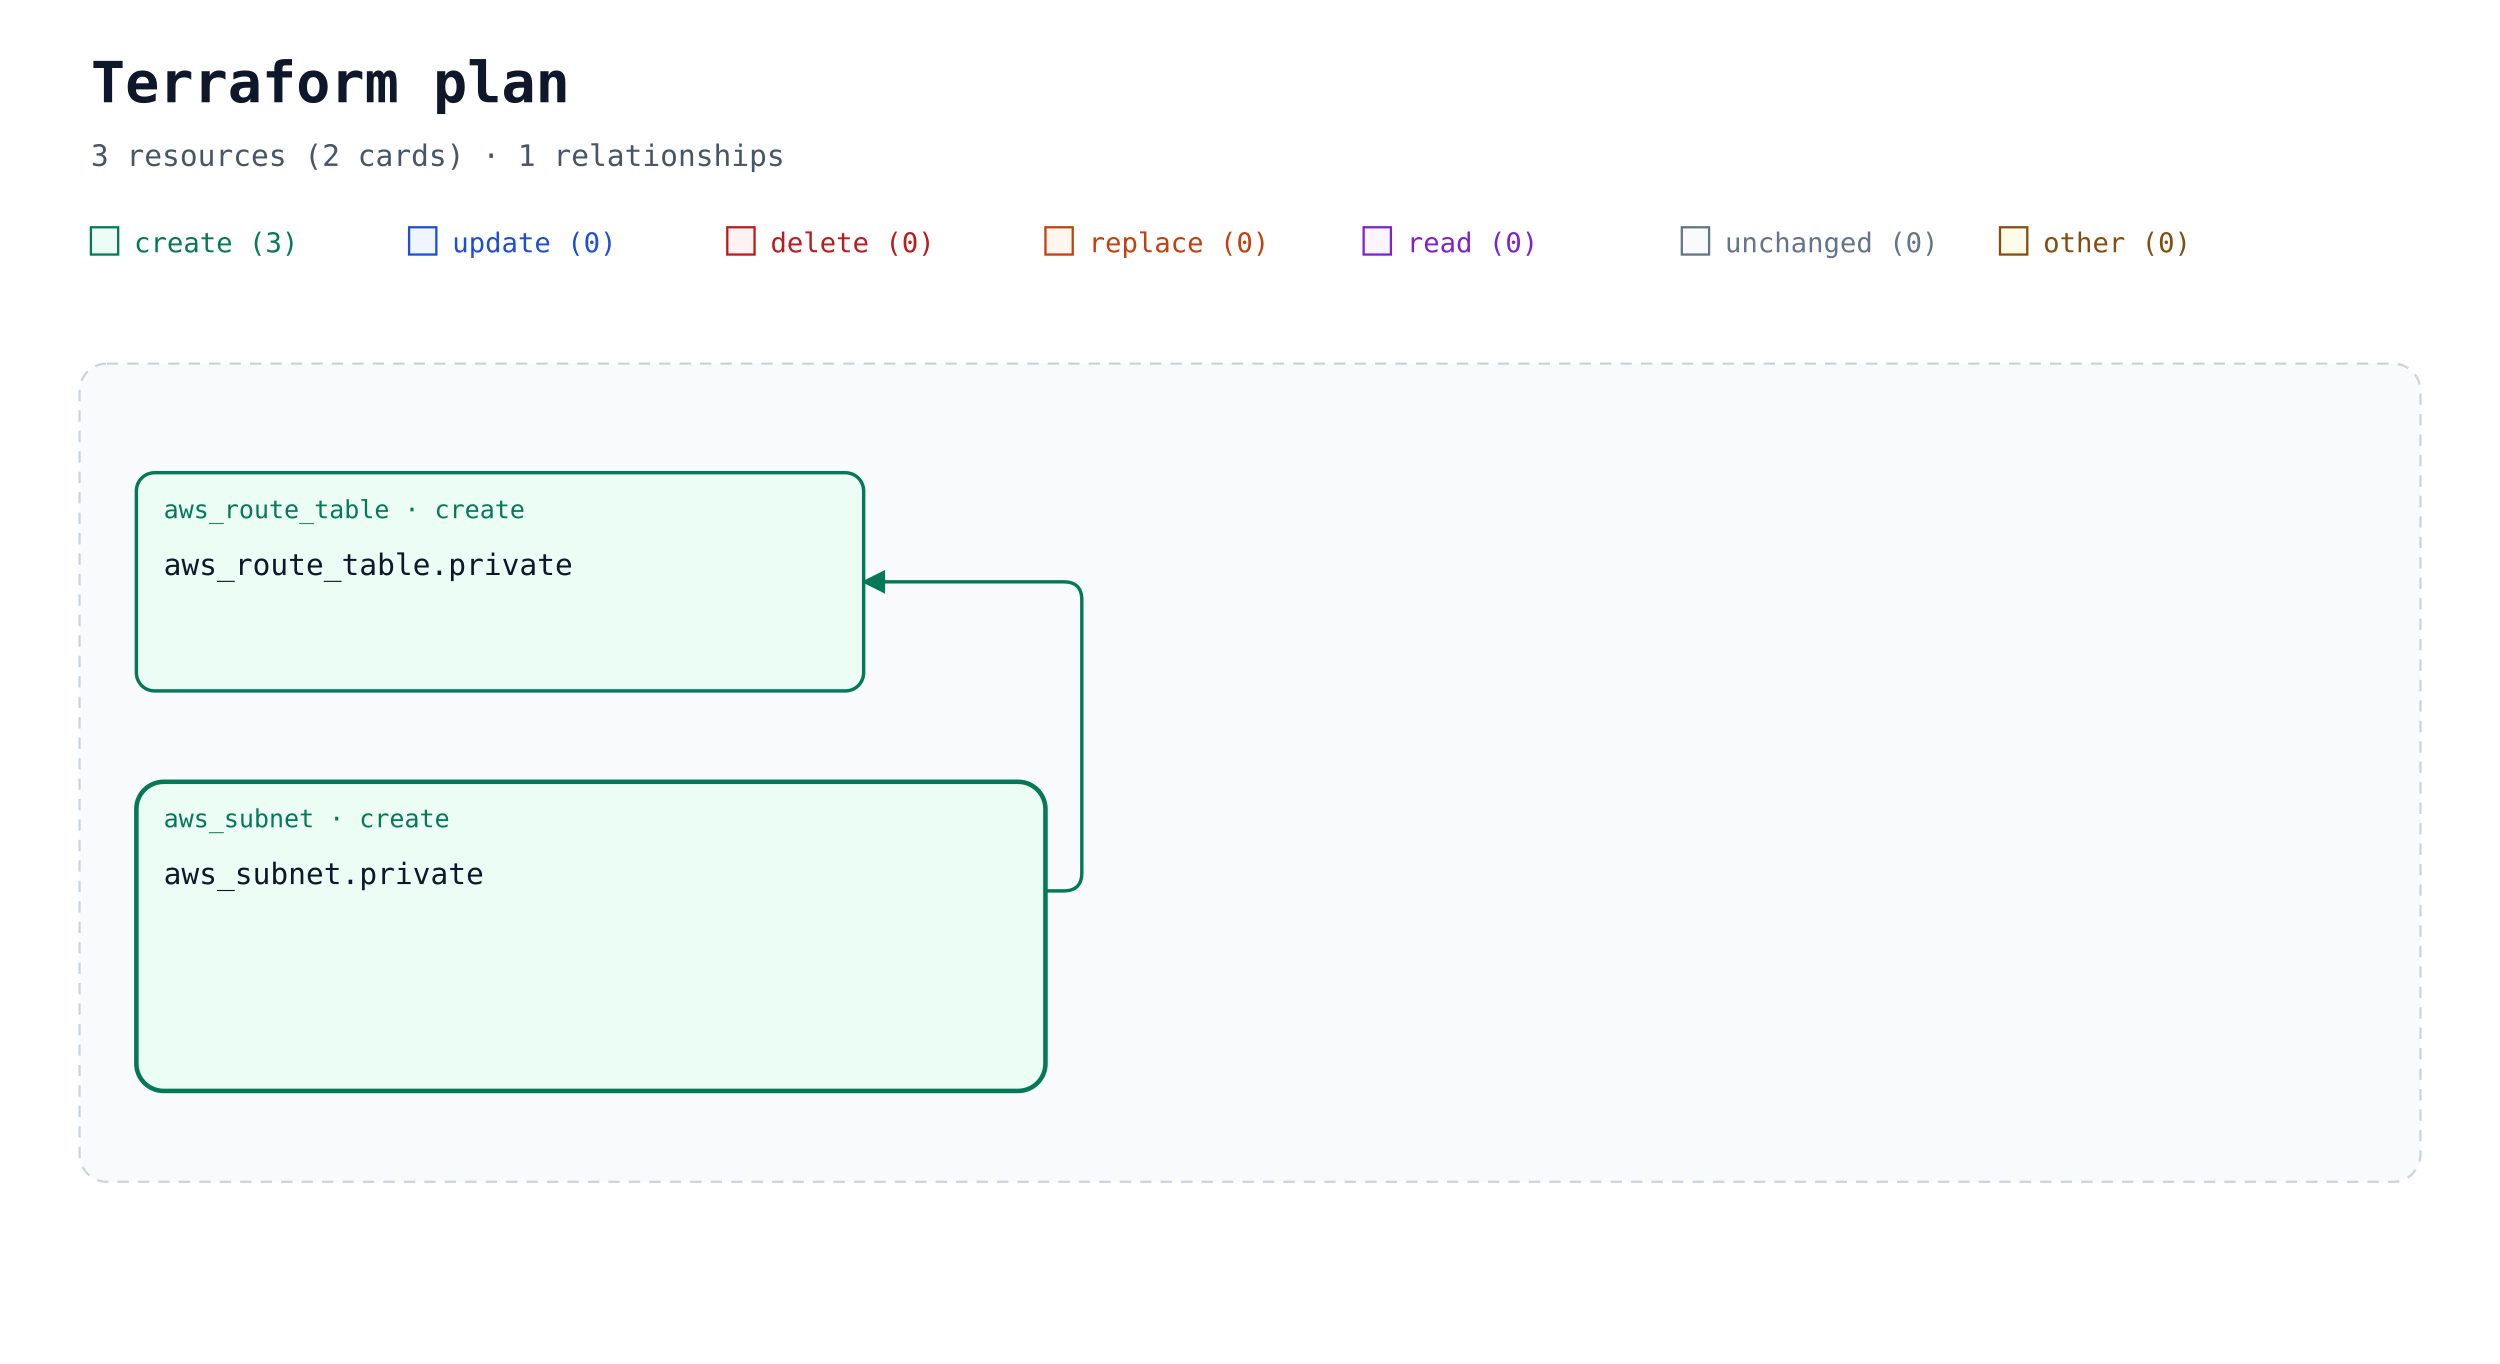
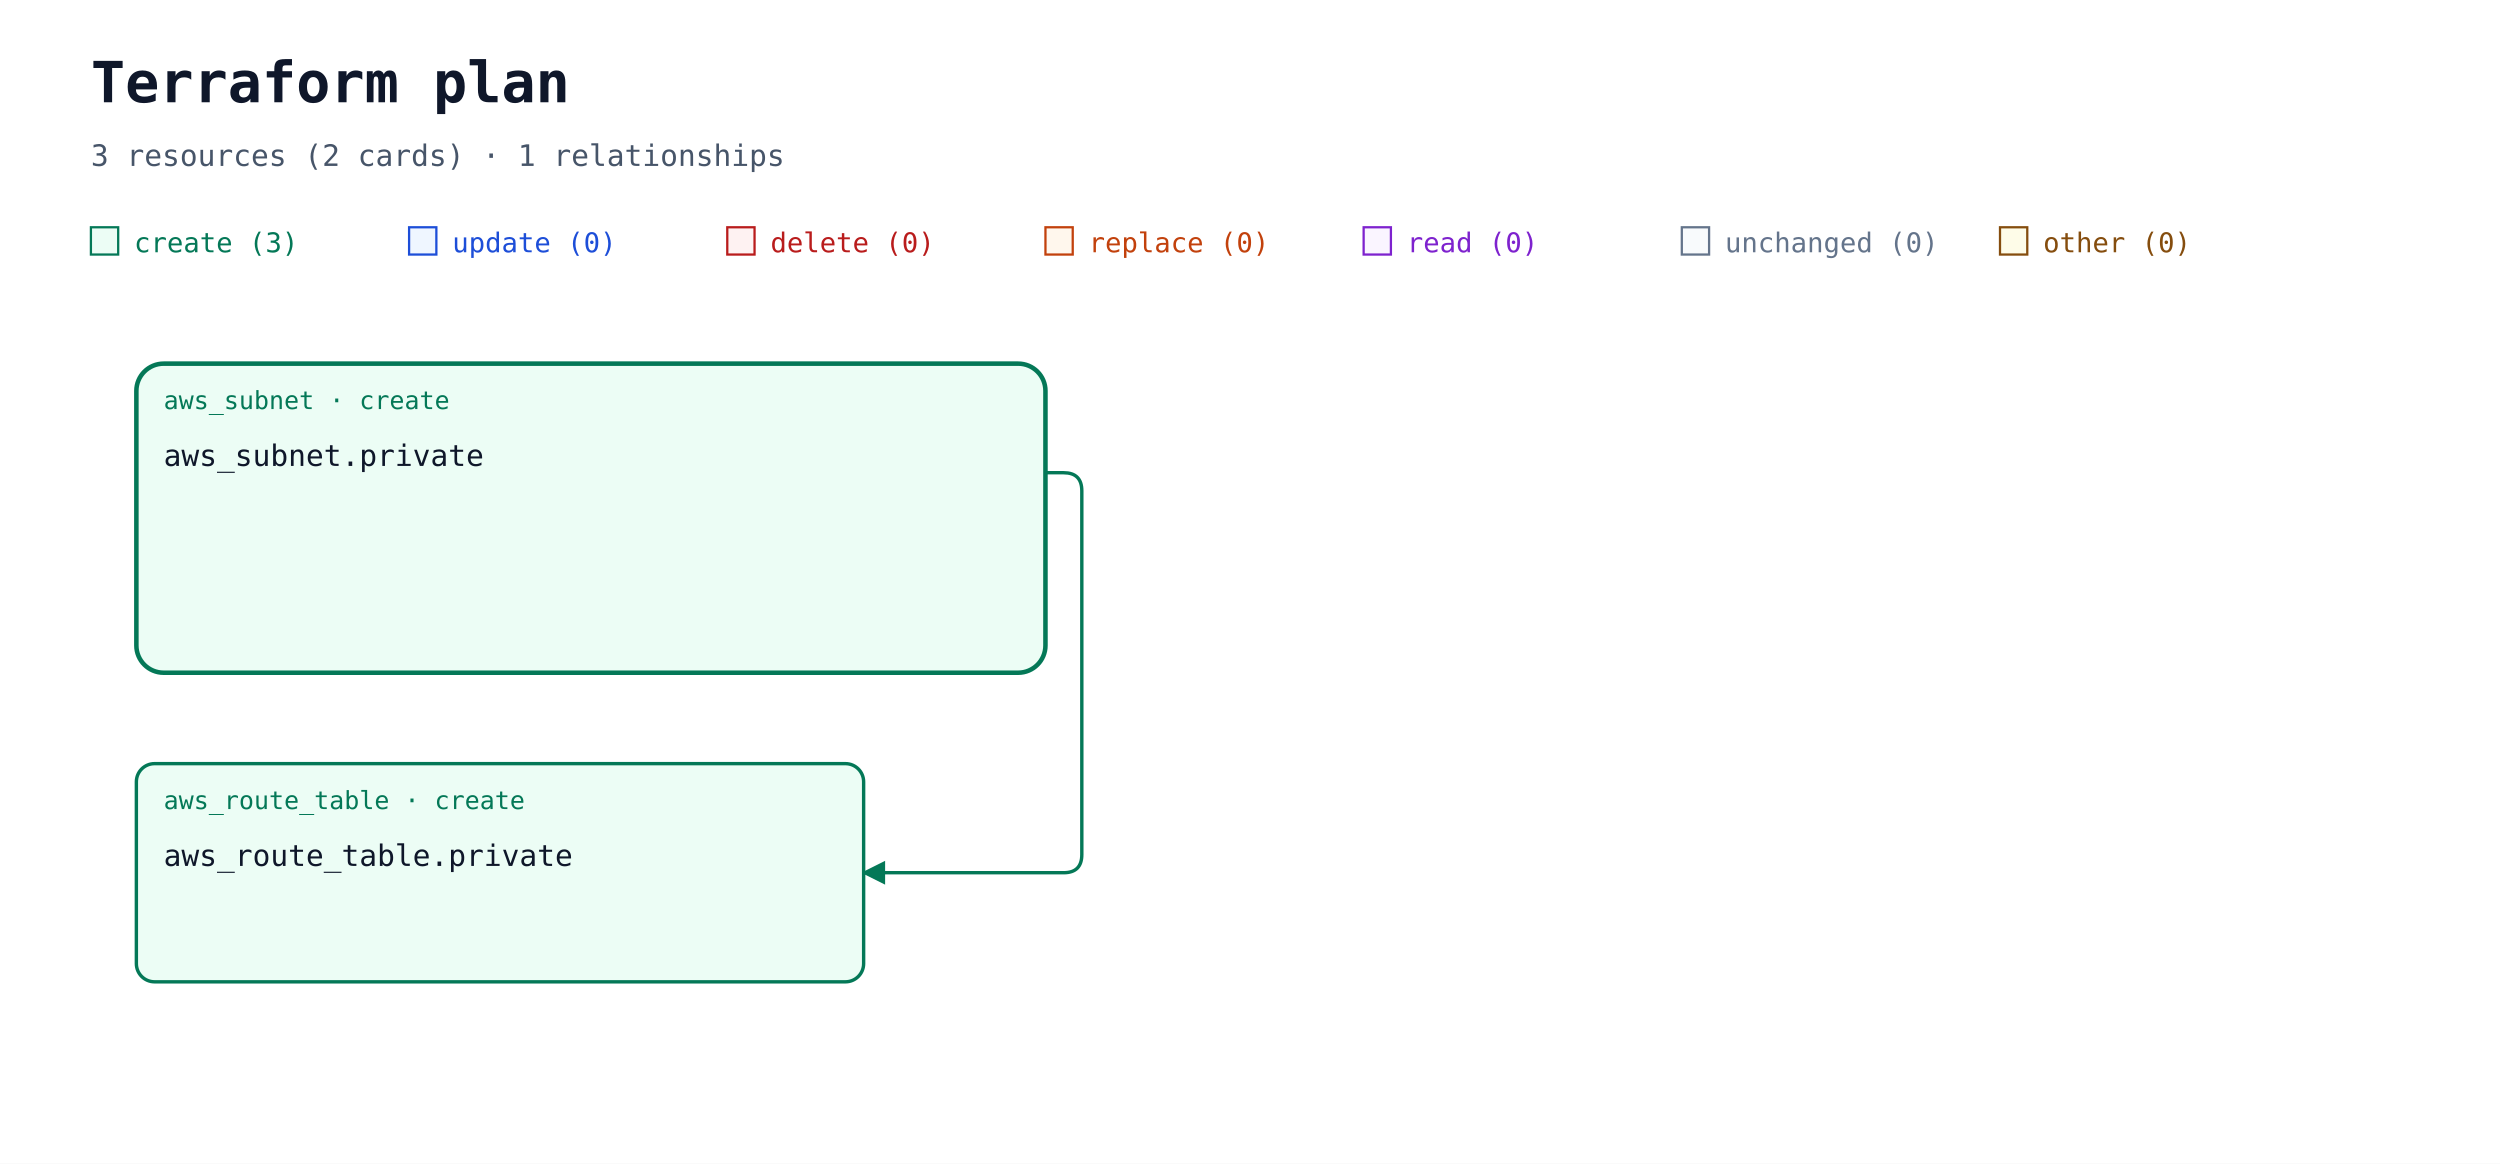
- <svg xmlns="http://www.w3.org/2000/svg" width="1100" height="600" viewBox="0 0 1100 600" role="img" aria-labelledby="title description">
+ <svg xmlns="http://www.w3.org/2000/svg" width="1100" height="512" viewBox="0 0 1100 512" role="img" aria-labelledby="title description">
  <defs>
    <marker id="arrow" viewBox="0 0 10 10" refX="9" refY="5" markerWidth="7" markerHeight="7" orient="auto-start-reverse">
      <path d="M 0 0 L 10 5 L 0 10 z" fill="#94a3b8" />
    </marker>
    <marker id="arrow-create" viewBox="0 0 10 10" refX="9" refY="5" markerWidth="7" markerHeight="7" orient="auto-start-reverse">
      <path d="M 0 0 L 10 5 L 0 10 z" fill="#047857" />
    </marker>
  </defs>
  <rect width="100%" height="100%" fill="#ffffff" />
  <g font-family="ui-monospace, SFMono-Regular, Consolas, monospace">
    <text x="40" y="45" font-size="25" font-weight="700" fill="#0f172a">Terraform plan</text>
    <text x="40" y="73" font-size="13" fill="#475569">3 resources (2 cards) · 1 relationships</text>
    <rect x="40" y="100" width="12" height="12" fill="#ecfdf5" stroke="#047857" />
    <text x="59" y="111" font-size="12" fill="#047857">create (3)</text>
    <rect x="180" y="100" width="12" height="12" fill="#eff6ff" stroke="#1d4ed8" />
    <text x="199" y="111" font-size="12" fill="#1d4ed8">update (0)</text>
    <rect x="320" y="100" width="12" height="12" fill="#fef2f2" stroke="#b91c1c" />
    <text x="339" y="111" font-size="12" fill="#b91c1c">delete (0)</text>
    <rect x="460" y="100" width="12" height="12" fill="#fff7ed" stroke="#c2410c" />
    <text x="479" y="111" font-size="12" fill="#c2410c">replace (0)</text>
    <rect x="600" y="100" width="12" height="12" fill="#faf5ff" stroke="#7e22ce" />
    <text x="619" y="111" font-size="12" fill="#7e22ce">read (0)</text>
    <rect x="740" y="100" width="12" height="12" fill="#f8fafc" stroke="#64748b" />
    <text x="759" y="111" font-size="12" fill="#64748b">unchanged (0)</text>
    <rect x="880" y="100" width="12" height="12" fill="#fefce8" stroke="#854d0e" />
    <text x="899" y="111" font-size="12" fill="#854d0e">other (0)</text>
-     <rect x="35" y="160" width="1030" height="360" rx="12" fill="#f8fafc" stroke="#cbd5e1" stroke-dasharray="5 4" />
-     <text x="52" y="185" font-size="13" font-weight="700" fill="#475569" />
    <g data-container="resource-1">
-       <rect x="60" y="344" width="400" height="136" rx="12" fill="#ecfdf5" stroke="#047857" stroke-width="2" data-mode="managed" />
+       <rect x="60" y="160" width="400" height="136" rx="12" fill="#ecfdf5" stroke="#047857" stroke-width="2" data-mode="managed" />
    </g>
-     <path d="M 460 392 L 468 392 Q 476 392 476 384 L 476 264 Q 476 256 468 256 L 396 256 L 380 256 " data-edge-kind="association" fill="none" stroke="#047857" stroke-width="1.5" stroke-linejoin="round" marker-end="url(#arrow-create)" />
+     <path d="M 460 208 L 468 208 Q 476 208 476 216 L 476 376 Q 476 384 468 384 L 396 384 L 380 384 " data-edge-kind="association" fill="none" stroke="#047857" stroke-width="1.5" stroke-linejoin="round" marker-end="url(#arrow-create)" />
    <g id="resource-0" data-qualified-address="module.root.aws_route_table.private">
-       <rect x="60" y="208" width="320" height="96" rx="8" fill="#ecfdf5" stroke="#047857" stroke-width="1.5" data-mode="managed" />
-       <text x="72" y="228" font-size="11" fill="#047857">aws_route_table · create</text>
-       <text x="72" y="253" font-size="13" fill="#0f172a">aws_route_table.private</text>
-       <text x="72" y="292" font-size="10" fill="#64748b" />
+       <rect x="60" y="336" width="320" height="96" rx="8" fill="#ecfdf5" stroke="#047857" stroke-width="1.5" data-mode="managed" />
+       <text x="72" y="356" font-size="11" fill="#047857">aws_route_table · create</text>
+       <text x="72" y="381" font-size="13" fill="#0f172a">aws_route_table.private</text>
+       <text x="72" y="420" font-size="10" fill="#64748b" />
    </g>
    <g id="resource-1" data-qualified-address="module.root.aws_subnet.private">
-       <text x="72" y="364" font-size="11" fill="#047857">aws_subnet · create</text>
-       <text x="72" y="389" font-size="13" fill="#0f172a">aws_subnet.private</text>
-       <text x="72" y="428" font-size="10" fill="#64748b" />
+       <text x="72" y="180" font-size="11" fill="#047857">aws_subnet · create</text>
+       <text x="72" y="205" font-size="13" fill="#0f172a">aws_subnet.private</text>
+       <text x="72" y="244" font-size="10" fill="#64748b" />
    </g>
  </g>
</svg>
